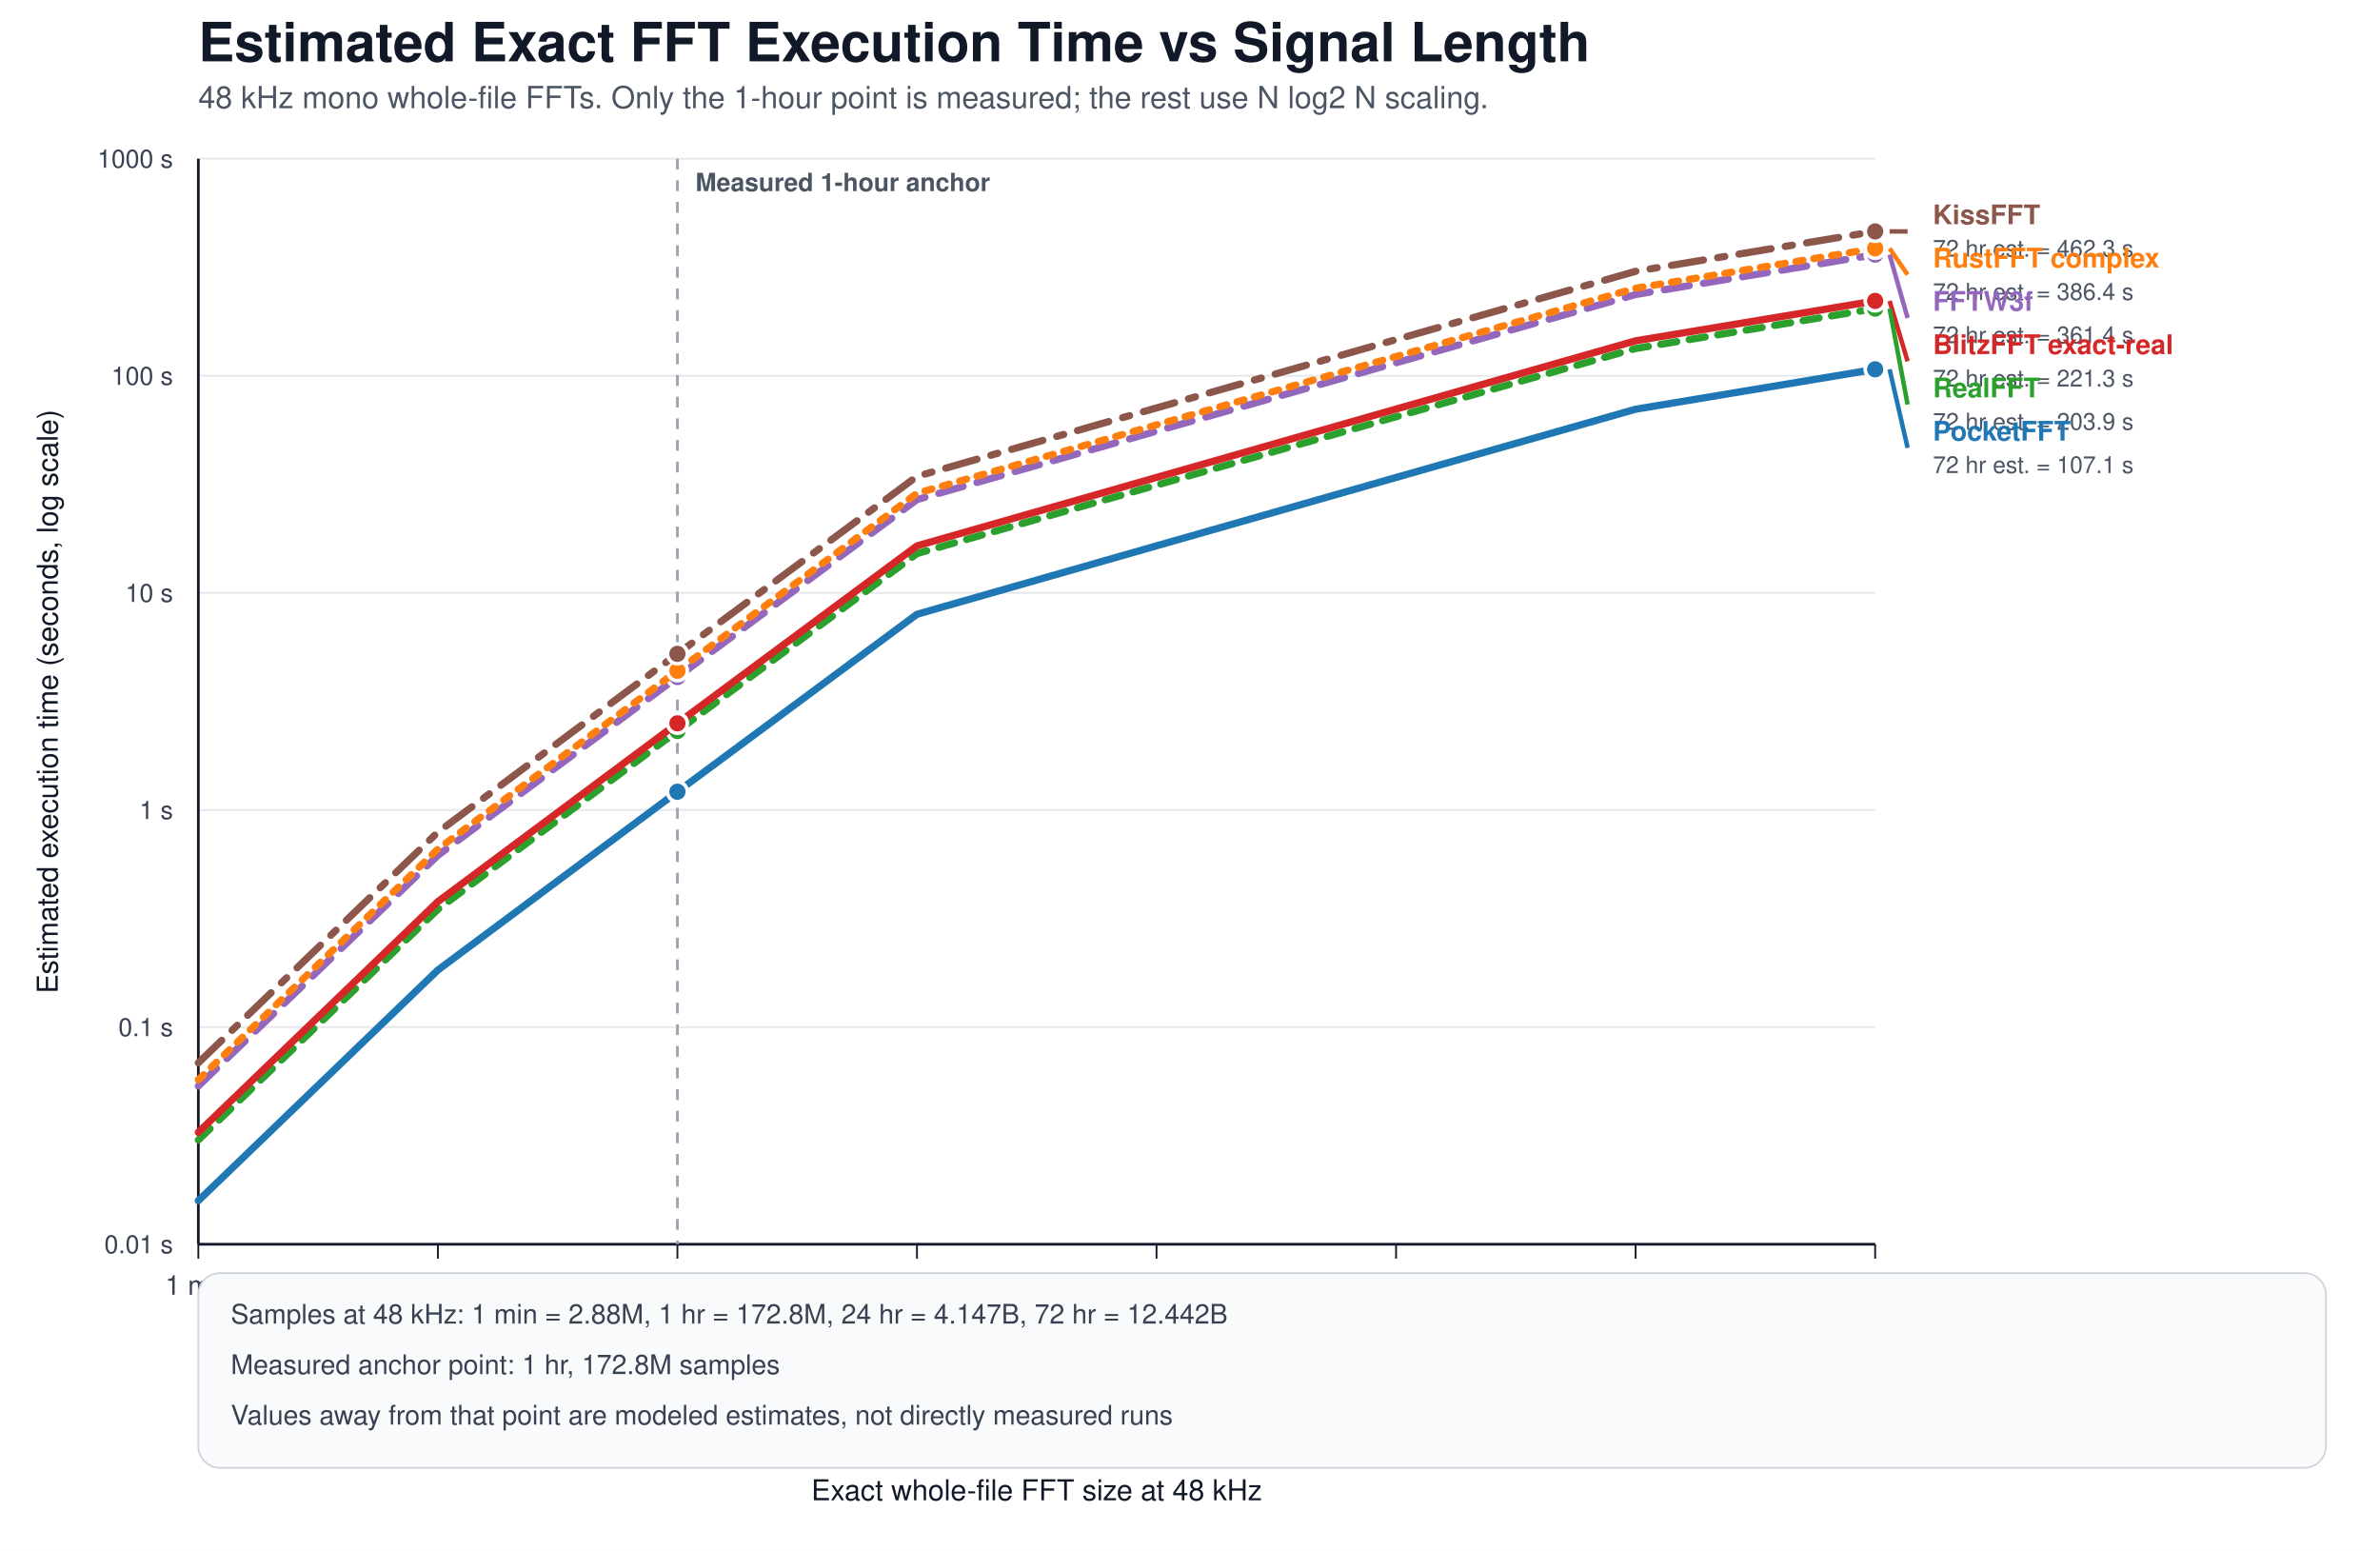
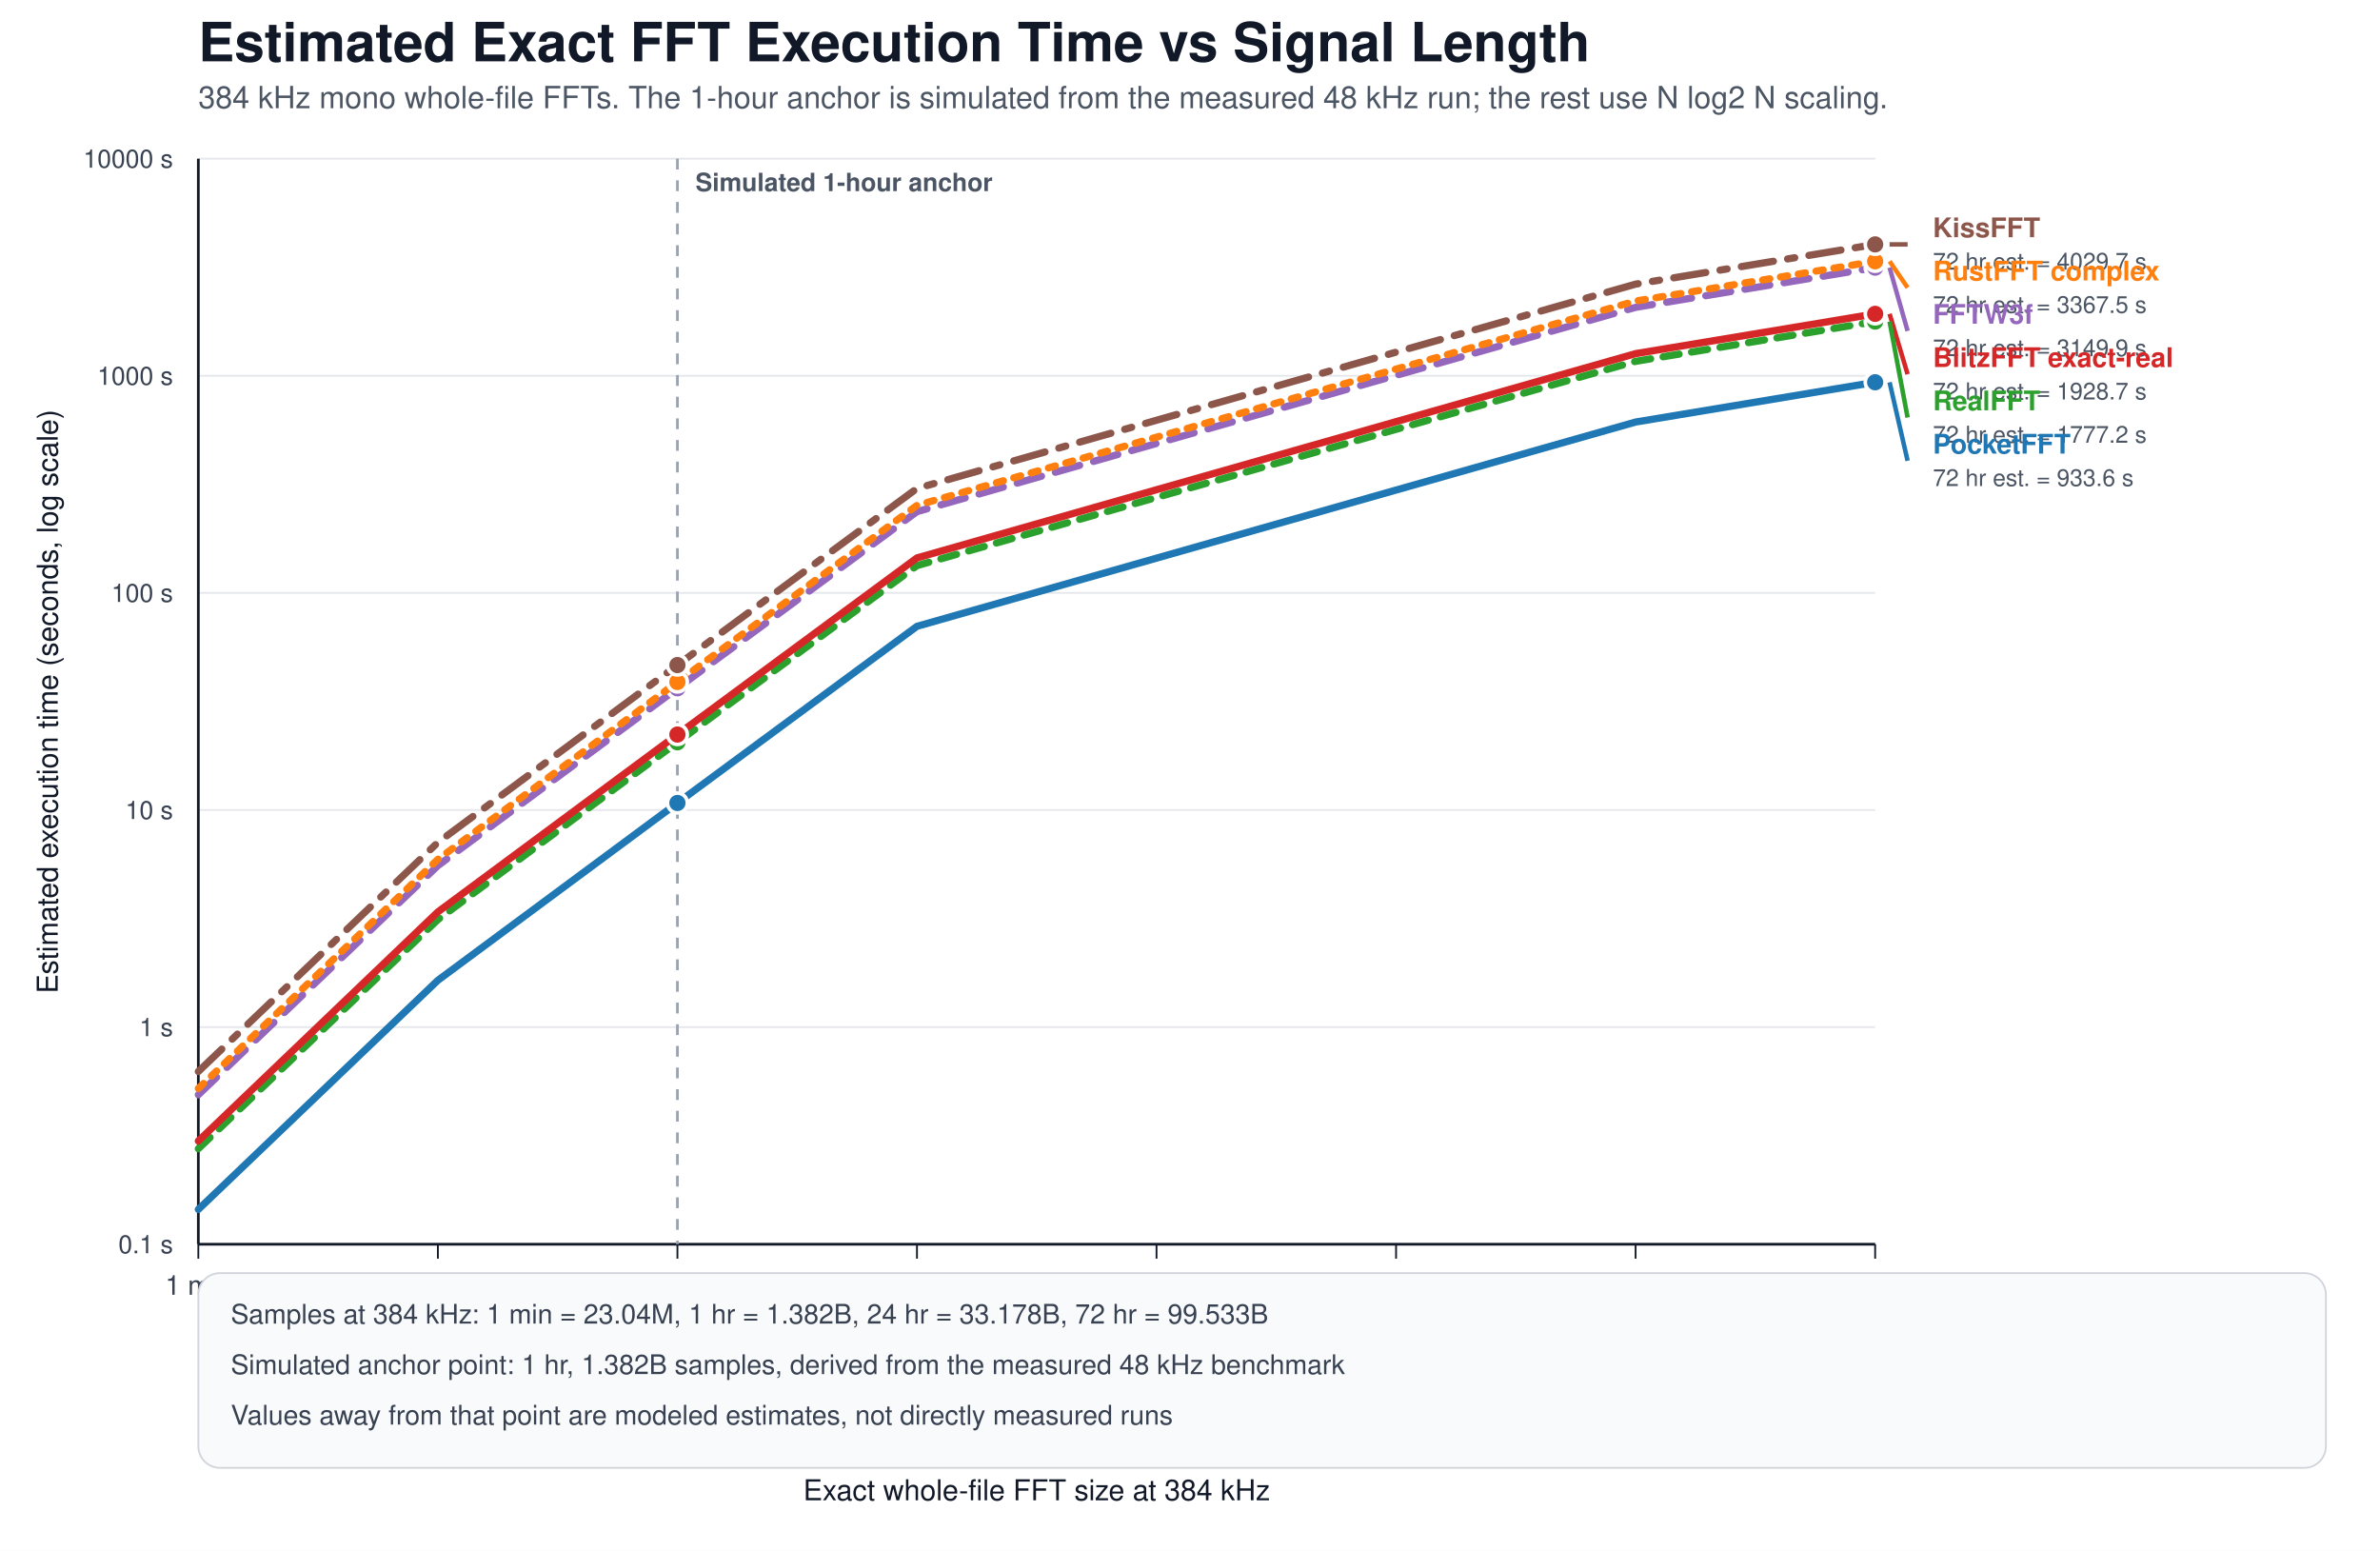
<svg xmlns="http://www.w3.org/2000/svg" width="1320" height="860" viewBox="0 0 1320 860" role="img" aria-labelledby="title desc">
  <rect width="100%" height="100%" fill="#ffffff" />
  <text x="110" y="34" font-family="Helvetica, Arial, sans-serif" font-size="30" font-weight="700" fill="#111827">Estimated Exact FFT Execution Time vs Signal Length</text>
-   <text x="110" y="60" font-family="Helvetica, Arial, sans-serif" font-size="17" fill="#4b5563">48 kHz mono whole-file FFTs. Only the 1-hour point is measured; the rest use N log2 N scaling.</text>
+   <text x="110" y="60" font-family="Helvetica, Arial, sans-serif" font-size="17" fill="#4b5563">384 kHz mono whole-file FFTs. The 1-hour anchor is simulated from the measured 48 kHz run; the rest use N log2 N scaling.</text>
  <line x1="110" y1="690.00" x2="1040" y2="690.00" stroke="#e5e7eb" stroke-width="1" />
-   <text x="96" y="695.00" text-anchor="end" font-family="Helvetica, Arial, sans-serif" font-size="14" fill="#374151">0.01 s</text>
+   <text x="96" y="695.00" text-anchor="end" font-family="Helvetica, Arial, sans-serif" font-size="14" fill="#374151">0.1 s</text>
  <line x1="110" y1="569.60" x2="1040" y2="569.60" stroke="#e5e7eb" stroke-width="1" />
-   <text x="96" y="574.60" text-anchor="end" font-family="Helvetica, Arial, sans-serif" font-size="14" fill="#374151">0.1 s</text>
+   <text x="96" y="574.60" text-anchor="end" font-family="Helvetica, Arial, sans-serif" font-size="14" fill="#374151">1 s</text>
  <line x1="110" y1="449.20" x2="1040" y2="449.20" stroke="#e5e7eb" stroke-width="1" />
-   <text x="96" y="454.20" text-anchor="end" font-family="Helvetica, Arial, sans-serif" font-size="14" fill="#374151">1 s</text>
+   <text x="96" y="454.20" text-anchor="end" font-family="Helvetica, Arial, sans-serif" font-size="14" fill="#374151">10 s</text>
  <line x1="110" y1="328.80" x2="1040" y2="328.80" stroke="#e5e7eb" stroke-width="1" />
-   <text x="96" y="333.80" text-anchor="end" font-family="Helvetica, Arial, sans-serif" font-size="14" fill="#374151">10 s</text>
+   <text x="96" y="333.80" text-anchor="end" font-family="Helvetica, Arial, sans-serif" font-size="14" fill="#374151">100 s</text>
  <line x1="110" y1="208.40" x2="1040" y2="208.40" stroke="#e5e7eb" stroke-width="1" />
-   <text x="96" y="213.40" text-anchor="end" font-family="Helvetica, Arial, sans-serif" font-size="14" fill="#374151">100 s</text>
+   <text x="96" y="213.40" text-anchor="end" font-family="Helvetica, Arial, sans-serif" font-size="14" fill="#374151">1000 s</text>
  <line x1="110" y1="88.00" x2="1040" y2="88.00" stroke="#e5e7eb" stroke-width="1" />
-   <text x="96" y="93.00" text-anchor="end" font-family="Helvetica, Arial, sans-serif" font-size="14" fill="#374151">1000 s</text>
+   <text x="96" y="93.00" text-anchor="end" font-family="Helvetica, Arial, sans-serif" font-size="14" fill="#374151">10000 s</text>
  <line x1="110" y1="88" x2="110" y2="690" stroke="#111827" stroke-width="1.5" />
  <line x1="110" y1="690" x2="1040" y2="690" stroke="#111827" stroke-width="1.5" />
  <line x1="375.71" y1="88" x2="375.71" y2="690" stroke="#9ca3af" stroke-width="1.5" stroke-dasharray="6 6" />
-   <text x="385.71" y="106.00" font-family="Helvetica, Arial, sans-serif" font-size="14" font-weight="700" fill="#4b5563">Measured 1-hour anchor</text>
+   <text x="385.71" y="106.00" font-family="Helvetica, Arial, sans-serif" font-size="14" font-weight="700" fill="#4b5563">Simulated 1-hour anchor</text>
  <line x1="110.00" y1="690" x2="110.00" y2="698" stroke="#111827" stroke-width="1" />
  <text x="110.00" y="718" text-anchor="middle" font-family="Helvetica, Arial, sans-serif" font-size="15" fill="#374151">1 min</text>
  <line x1="242.86" y1="690" x2="242.86" y2="698" stroke="#111827" stroke-width="1" />
  <text x="242.86" y="718" text-anchor="middle" font-family="Helvetica, Arial, sans-serif" font-size="15" fill="#374151">10 min</text>
  <line x1="375.71" y1="690" x2="375.71" y2="698" stroke="#111827" stroke-width="1" />
  <text x="375.71" y="718" text-anchor="middle" font-family="Helvetica, Arial, sans-serif" font-size="15" fill="#374151">1 hr</text>
  <line x1="508.57" y1="690" x2="508.57" y2="698" stroke="#111827" stroke-width="1" />
  <text x="508.57" y="718" text-anchor="middle" font-family="Helvetica, Arial, sans-serif" font-size="15" fill="#374151">6 hr</text>
  <line x1="641.43" y1="690" x2="641.43" y2="698" stroke="#111827" stroke-width="1" />
  <text x="641.43" y="718" text-anchor="middle" font-family="Helvetica, Arial, sans-serif" font-size="15" fill="#374151">12 hr</text>
  <line x1="774.29" y1="690" x2="774.29" y2="698" stroke="#111827" stroke-width="1" />
  <text x="774.29" y="718" text-anchor="middle" font-family="Helvetica, Arial, sans-serif" font-size="15" fill="#374151">24 hr</text>
  <line x1="907.14" y1="690" x2="907.14" y2="698" stroke="#111827" stroke-width="1" />
  <text x="907.14" y="718" text-anchor="middle" font-family="Helvetica, Arial, sans-serif" font-size="15" fill="#374151">48 hr</text>
  <line x1="1040.00" y1="690" x2="1040.00" y2="698" stroke="#111827" stroke-width="1" />
  <text x="1040.00" y="718" text-anchor="middle" font-family="Helvetica, Arial, sans-serif" font-size="15" fill="#374151">72 hr</text>
  <text x="32" y="389.00" transform="rotate(-90 32 389.00)" text-anchor="middle" font-family="Helvetica, Arial, sans-serif" font-size="16" fill="#111827">Estimated execution time (seconds, log scale)</text>
-   <text x="575.00" y="832" text-anchor="middle" font-family="Helvetica, Arial, sans-serif" font-size="16" fill="#111827">Exact whole-file FFT size at 48 kHz</text>
-   <polyline fill="none" stroke="#1f77b4" stroke-width="4" stroke-linecap="round" stroke-linejoin="round" points="110.00,665.86 242.86,537.94 375.71,439.06 508.57,340.65 641.43,302.69 774.29,264.78 907.14,226.93 1040.00,204.81" />
-   <circle cx="375.71" cy="439.06" r="5.5" fill="#1f77b4" stroke="#ffffff" stroke-width="2" />
-   <circle cx="1040.00" cy="204.81" r="5.5" fill="#1f77b4" stroke="#ffffff" stroke-width="2" />
-   <polyline fill="none" stroke="#2ca02c" stroke-width="4" stroke-linecap="round" stroke-linejoin="round" stroke-dasharray="9 7" points="110.00,632.20 242.86,504.28 375.71,405.40 508.57,306.99 641.43,269.03 774.29,231.12 907.14,193.27 1040.00,171.14" />
-   <circle cx="375.71" cy="405.40" r="5.5" fill="#2ca02c" stroke="#ffffff" stroke-width="2" />
-   <circle cx="1040.00" cy="171.14" r="5.5" fill="#2ca02c" stroke="#ffffff" stroke-width="2" />
-   <polyline fill="none" stroke="#d62728" stroke-width="4" stroke-linecap="round" stroke-linejoin="round" points="110.00,627.93 242.86,500.00 375.71,401.12 508.57,302.71 641.43,264.75 774.29,226.84 907.14,188.99 1040.00,166.87" />
-   <circle cx="375.71" cy="401.12" r="5.5" fill="#d62728" stroke="#ffffff" stroke-width="2" />
-   <circle cx="1040.00" cy="166.87" r="5.5" fill="#d62728" stroke="#ffffff" stroke-width="2" />
-   <polyline fill="none" stroke="#9467bd" stroke-width="4" stroke-linecap="round" stroke-linejoin="round" stroke-dasharray="14 8" points="110.00,602.28 242.86,474.35 375.71,375.47 508.57,277.06 641.43,239.10 774.29,201.19 907.14,163.34 1040.00,141.22" />
-   <circle cx="375.71" cy="375.47" r="5.5" fill="#9467bd" stroke="#ffffff" stroke-width="2" />
-   <circle cx="1040.00" cy="141.22" r="5.5" fill="#9467bd" stroke="#ffffff" stroke-width="2" />
-   <polyline fill="none" stroke="#ff7f0e" stroke-width="4" stroke-linecap="round" stroke-linejoin="round" stroke-dasharray="4 6" points="110.00,598.78 242.86,470.86 375.71,371.98 508.57,273.57 641.43,235.61 774.29,197.70 907.14,159.85 1040.00,137.72" />
-   <circle cx="375.71" cy="371.98" r="5.5" fill="#ff7f0e" stroke="#ffffff" stroke-width="2" />
-   <circle cx="1040.00" cy="137.72" r="5.5" fill="#ff7f0e" stroke="#ffffff" stroke-width="2" />
-   <polyline fill="none" stroke="#8c564b" stroke-width="4" stroke-linecap="round" stroke-linejoin="round" stroke-dasharray="18 8 4 8" points="110.00,589.40 242.86,461.47 375.71,362.59 508.57,264.18 641.43,226.22 774.29,188.32 907.14,150.46 1040.00,128.34" />
-   <circle cx="375.71" cy="362.59" r="5.5" fill="#8c564b" stroke="#ffffff" stroke-width="2" />
-   <circle cx="1040.00" cy="128.34" r="5.5" fill="#8c564b" stroke="#ffffff" stroke-width="2" />
-   <line x1="1048.00" y1="128.34" x2="1058.00" y2="128.34" stroke="#8c564b" stroke-width="2.5" />
-   <text x="1072.00" y="124.34" font-family="Helvetica, Arial, sans-serif" font-size="15" font-weight="700" fill="#8c564b">KissFFT</text>
-   <text x="1072.00" y="142.34" font-family="Helvetica, Arial, sans-serif" font-size="13" fill="#4b5563">72 hr est. = 462.3 s</text>
-   <line x1="1048.00" y1="137.72" x2="1058.00" y2="152.34" stroke="#ff7f0e" stroke-width="2.5" />
-   <text x="1072.00" y="148.34" font-family="Helvetica, Arial, sans-serif" font-size="15" font-weight="700" fill="#ff7f0e">RustFFT complex</text>
-   <text x="1072.00" y="166.34" font-family="Helvetica, Arial, sans-serif" font-size="13" fill="#4b5563">72 hr est. = 386.4 s</text>
-   <line x1="1048.00" y1="141.22" x2="1058.00" y2="176.34" stroke="#9467bd" stroke-width="2.5" />
-   <text x="1072.00" y="172.34" font-family="Helvetica, Arial, sans-serif" font-size="15" font-weight="700" fill="#9467bd">FFTW3f</text>
-   <text x="1072.00" y="190.34" font-family="Helvetica, Arial, sans-serif" font-size="13" fill="#4b5563">72 hr est. = 361.4 s</text>
-   <line x1="1048.00" y1="166.87" x2="1058.00" y2="200.34" stroke="#d62728" stroke-width="2.5" />
-   <text x="1072.00" y="196.34" font-family="Helvetica, Arial, sans-serif" font-size="15" font-weight="700" fill="#d62728">BlitzFFT exact-real</text>
-   <text x="1072.00" y="214.34" font-family="Helvetica, Arial, sans-serif" font-size="13" fill="#4b5563">72 hr est. = 221.3 s</text>
-   <line x1="1048.00" y1="171.14" x2="1058.00" y2="224.34" stroke="#2ca02c" stroke-width="2.5" />
-   <text x="1072.00" y="220.34" font-family="Helvetica, Arial, sans-serif" font-size="15" font-weight="700" fill="#2ca02c">RealFFT</text>
-   <text x="1072.00" y="238.34" font-family="Helvetica, Arial, sans-serif" font-size="13" fill="#4b5563">72 hr est. = 203.9 s</text>
-   <line x1="1048.00" y1="204.81" x2="1058.00" y2="248.34" stroke="#1f77b4" stroke-width="2.5" />
-   <text x="1072.00" y="244.34" font-family="Helvetica, Arial, sans-serif" font-size="15" font-weight="700" fill="#1f77b4">PocketFFT</text>
-   <text x="1072.00" y="262.34" font-family="Helvetica, Arial, sans-serif" font-size="13" fill="#4b5563">72 hr est. = 107.1 s</text>
+   <text x="575.00" y="832" text-anchor="middle" font-family="Helvetica, Arial, sans-serif" font-size="16" fill="#111827">Exact whole-file FFT size at 384 kHz</text>
+   <polyline fill="none" stroke="#1f77b4" stroke-width="4" stroke-linecap="round" stroke-linejoin="round" points="110.00,670.69 242.86,543.63 375.71,445.29 508.57,347.33 641.43,309.52 774.29,271.76 907.14,234.04 1040.00,211.99" />
+   <circle cx="375.71" cy="445.29" r="5.5" fill="#1f77b4" stroke="#ffffff" stroke-width="2" />
+   <circle cx="1040.00" cy="211.99" r="5.5" fill="#1f77b4" stroke="#ffffff" stroke-width="2" />
+   <polyline fill="none" stroke="#2ca02c" stroke-width="4" stroke-linecap="round" stroke-linejoin="round" stroke-dasharray="9 7" points="110.00,637.03 242.86,509.97 375.71,411.63 508.57,313.67 641.43,275.86 774.29,238.10 907.14,200.38 1040.00,178.33" />
+   <circle cx="375.71" cy="411.63" r="5.5" fill="#2ca02c" stroke="#ffffff" stroke-width="2" />
+   <circle cx="1040.00" cy="178.33" r="5.5" fill="#2ca02c" stroke="#ffffff" stroke-width="2" />
+   <polyline fill="none" stroke="#d62728" stroke-width="4" stroke-linecap="round" stroke-linejoin="round" points="110.00,632.75 242.86,505.69 375.71,407.35 508.57,309.39 641.43,271.58 774.29,233.82 907.14,196.10 1040.00,174.05" />
+   <circle cx="375.71" cy="407.35" r="5.5" fill="#d62728" stroke="#ffffff" stroke-width="2" />
+   <circle cx="1040.00" cy="174.05" r="5.5" fill="#d62728" stroke="#ffffff" stroke-width="2" />
+   <polyline fill="none" stroke="#9467bd" stroke-width="4" stroke-linecap="round" stroke-linejoin="round" stroke-dasharray="14 8" points="110.00,607.10 242.86,480.04 375.71,381.70 508.57,283.74 641.43,245.93 774.29,208.17 907.14,170.45 1040.00,148.41" />
+   <circle cx="375.71" cy="381.70" r="5.5" fill="#9467bd" stroke="#ffffff" stroke-width="2" />
+   <circle cx="1040.00" cy="148.41" r="5.5" fill="#9467bd" stroke="#ffffff" stroke-width="2" />
+   <polyline fill="none" stroke="#ff7f0e" stroke-width="4" stroke-linecap="round" stroke-linejoin="round" stroke-dasharray="4 6" points="110.00,603.61 242.86,476.55 375.71,378.21 508.57,280.25 641.43,242.44 774.29,204.68 907.14,166.96 1040.00,144.91" />
+   <circle cx="375.71" cy="378.21" r="5.5" fill="#ff7f0e" stroke="#ffffff" stroke-width="2" />
+   <circle cx="1040.00" cy="144.91" r="5.5" fill="#ff7f0e" stroke="#ffffff" stroke-width="2" />
+   <polyline fill="none" stroke="#8c564b" stroke-width="4" stroke-linecap="round" stroke-linejoin="round" stroke-dasharray="18 8 4 8" points="110.00,594.22 242.86,467.16 375.71,368.82 508.57,270.86 641.43,233.05 774.29,195.29 907.14,157.57 1040.00,135.53" />
+   <circle cx="375.71" cy="368.82" r="5.5" fill="#8c564b" stroke="#ffffff" stroke-width="2" />
+   <circle cx="1040.00" cy="135.53" r="5.5" fill="#8c564b" stroke="#ffffff" stroke-width="2" />
+   <line x1="1048.00" y1="135.53" x2="1058.00" y2="135.53" stroke="#8c564b" stroke-width="2.5" />
+   <text x="1072.00" y="131.53" font-family="Helvetica, Arial, sans-serif" font-size="15" font-weight="700" fill="#8c564b">KissFFT</text>
+   <text x="1072.00" y="149.53" font-family="Helvetica, Arial, sans-serif" font-size="13" fill="#4b5563">72 hr est. = 4029.7 s</text>
+   <line x1="1048.00" y1="144.91" x2="1058.00" y2="159.53" stroke="#ff7f0e" stroke-width="2.5" />
+   <text x="1072.00" y="155.53" font-family="Helvetica, Arial, sans-serif" font-size="15" font-weight="700" fill="#ff7f0e">RustFFT complex</text>
+   <text x="1072.00" y="173.53" font-family="Helvetica, Arial, sans-serif" font-size="13" fill="#4b5563">72 hr est. = 3367.5 s</text>
+   <line x1="1048.00" y1="148.41" x2="1058.00" y2="183.53" stroke="#9467bd" stroke-width="2.5" />
+   <text x="1072.00" y="179.53" font-family="Helvetica, Arial, sans-serif" font-size="15" font-weight="700" fill="#9467bd">FFTW3f</text>
+   <text x="1072.00" y="197.53" font-family="Helvetica, Arial, sans-serif" font-size="13" fill="#4b5563">72 hr est. = 3149.9 s</text>
+   <line x1="1048.00" y1="174.05" x2="1058.00" y2="207.53" stroke="#d62728" stroke-width="2.5" />
+   <text x="1072.00" y="203.53" font-family="Helvetica, Arial, sans-serif" font-size="15" font-weight="700" fill="#d62728">BlitzFFT exact-real</text>
+   <text x="1072.00" y="221.53" font-family="Helvetica, Arial, sans-serif" font-size="13" fill="#4b5563">72 hr est. = 1928.7 s</text>
+   <line x1="1048.00" y1="178.33" x2="1058.00" y2="231.53" stroke="#2ca02c" stroke-width="2.5" />
+   <text x="1072.00" y="227.53" font-family="Helvetica, Arial, sans-serif" font-size="15" font-weight="700" fill="#2ca02c">RealFFT</text>
+   <text x="1072.00" y="245.53" font-family="Helvetica, Arial, sans-serif" font-size="13" fill="#4b5563">72 hr est. = 1777.2 s</text>
+   <line x1="1048.00" y1="211.99" x2="1058.00" y2="255.53" stroke="#1f77b4" stroke-width="2.5" />
+   <text x="1072.00" y="251.53" font-family="Helvetica, Arial, sans-serif" font-size="15" font-weight="700" fill="#1f77b4">PocketFFT</text>
+   <text x="1072.00" y="269.53" font-family="Helvetica, Arial, sans-serif" font-size="13" fill="#4b5563">72 hr est. = 933.6 s</text>
  <rect x="110" y="706" width="1180" height="108" rx="12" fill="#f9fafb" stroke="#d1d5db" />
-   <text x="128" y="734" font-family="Helvetica, Arial, sans-serif" font-size="15" fill="#374151">Samples at 48 kHz: 1 min = 2.88M, 1 hr = 172.8M, 24 hr = 4.147B, 72 hr = 12.442B</text>
-   <text x="128" y="762" font-family="Helvetica, Arial, sans-serif" font-size="15" fill="#374151">Measured anchor point: 1 hr, 172.8M samples</text>
+   <text x="128" y="734" font-family="Helvetica, Arial, sans-serif" font-size="15" fill="#374151">Samples at 384 kHz: 1 min = 23.04M, 1 hr = 1.382B, 24 hr = 33.178B, 72 hr = 99.533B</text>
+   <text x="128" y="762" font-family="Helvetica, Arial, sans-serif" font-size="15" fill="#374151">Simulated anchor point: 1 hr, 1.382B samples, derived from the measured 48 kHz benchmark</text>
  <text x="128" y="790" font-family="Helvetica, Arial, sans-serif" font-size="15" fill="#374151">Values away from that point are modeled estimates, not directly measured runs</text>
</svg>
